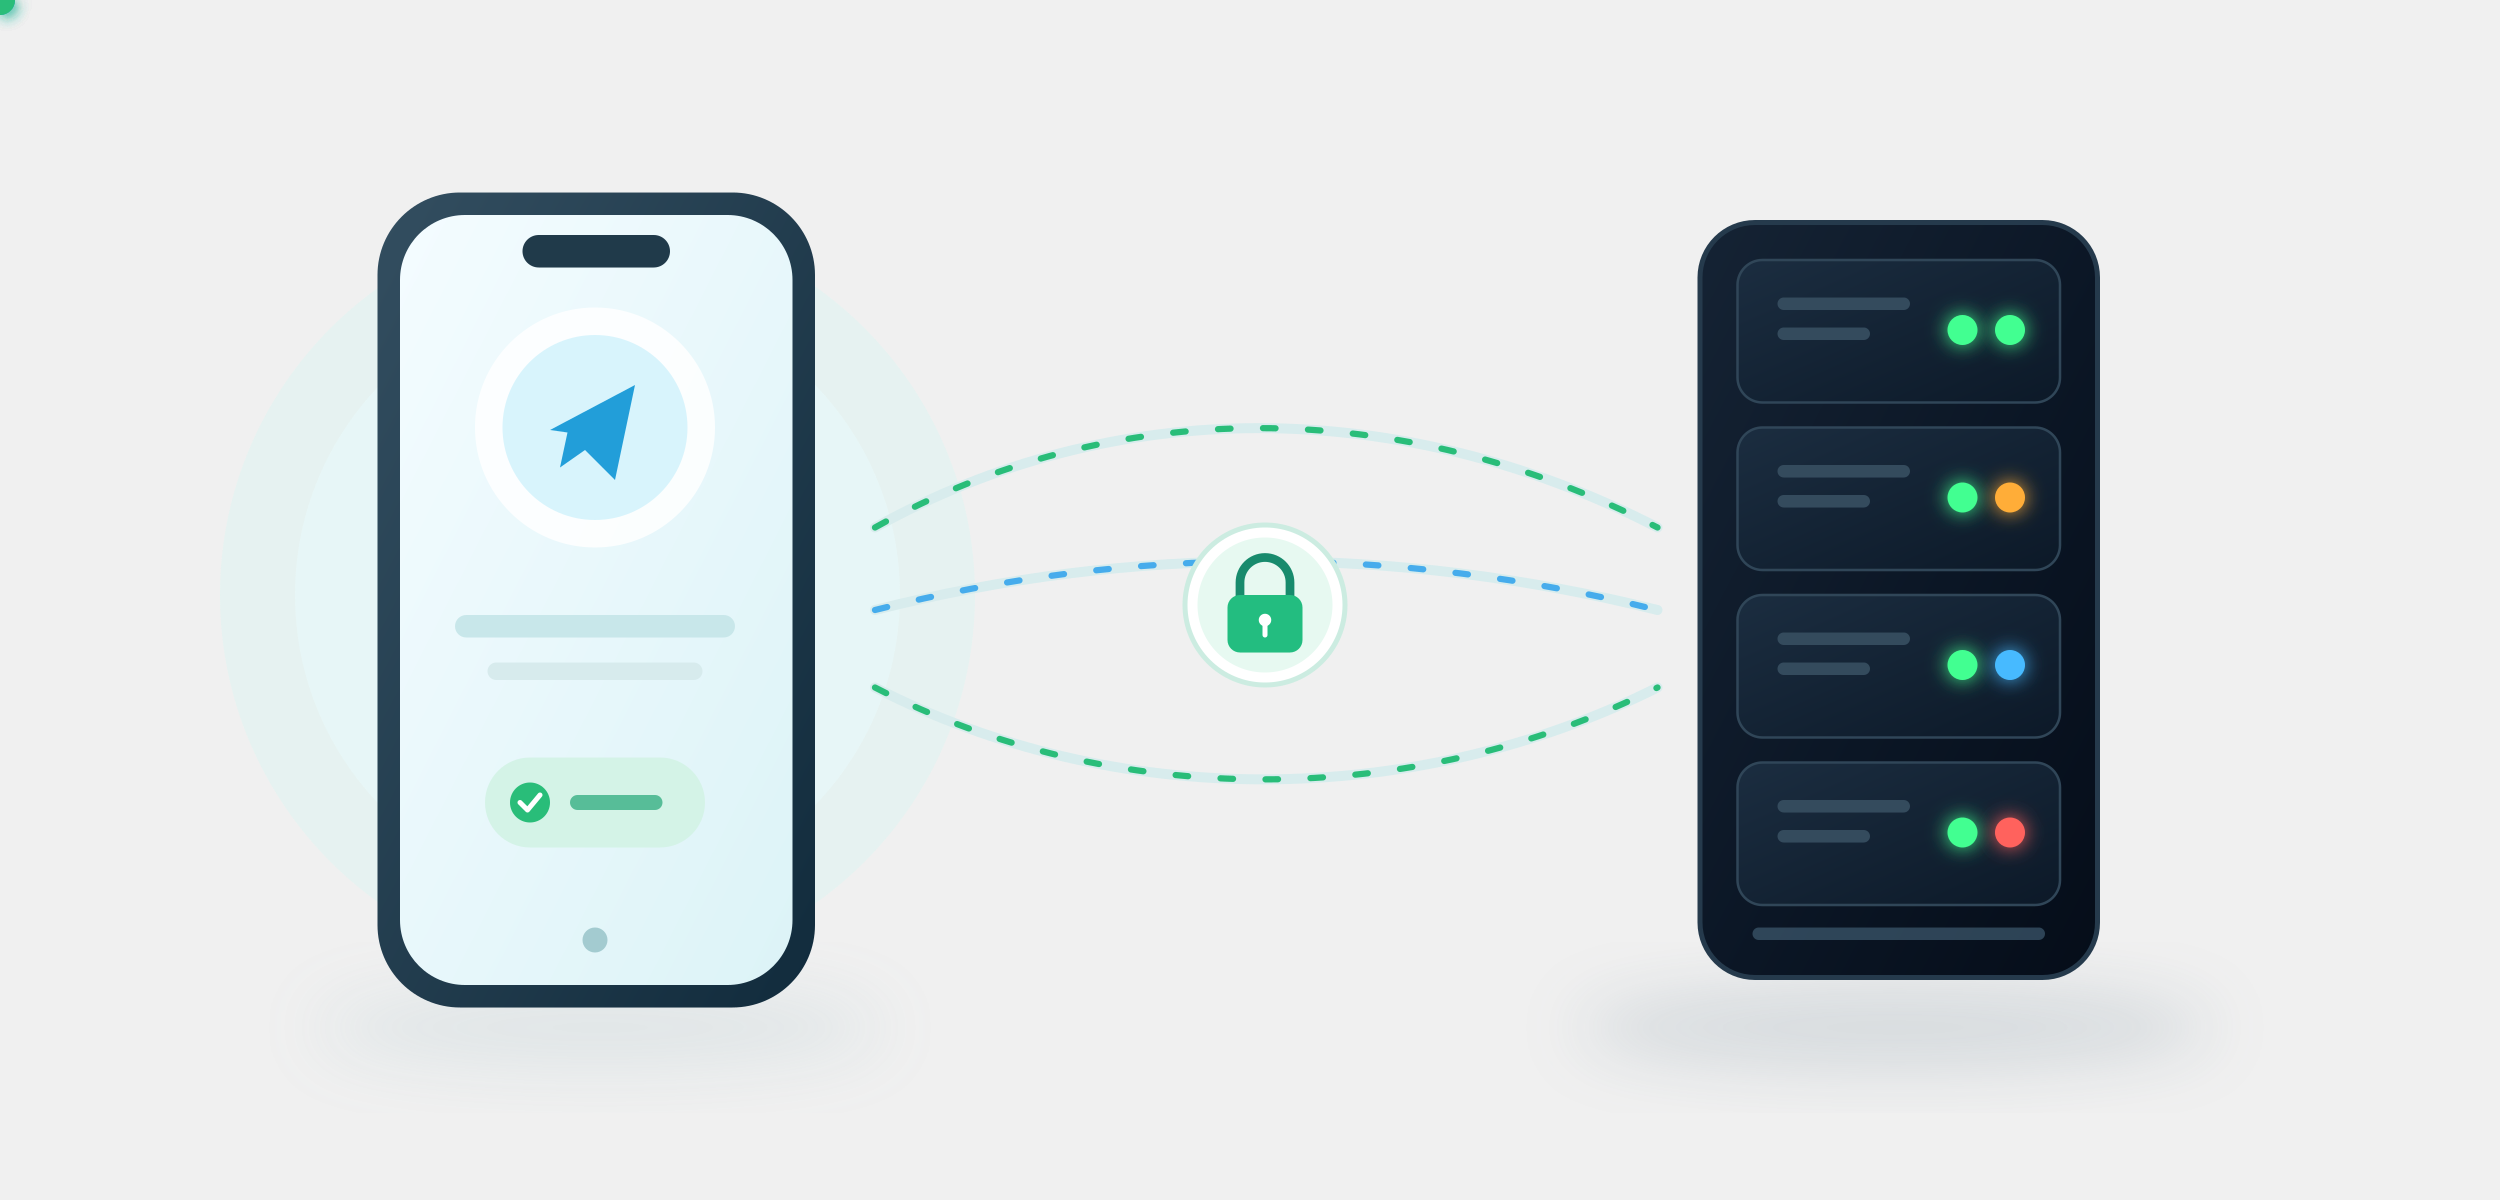
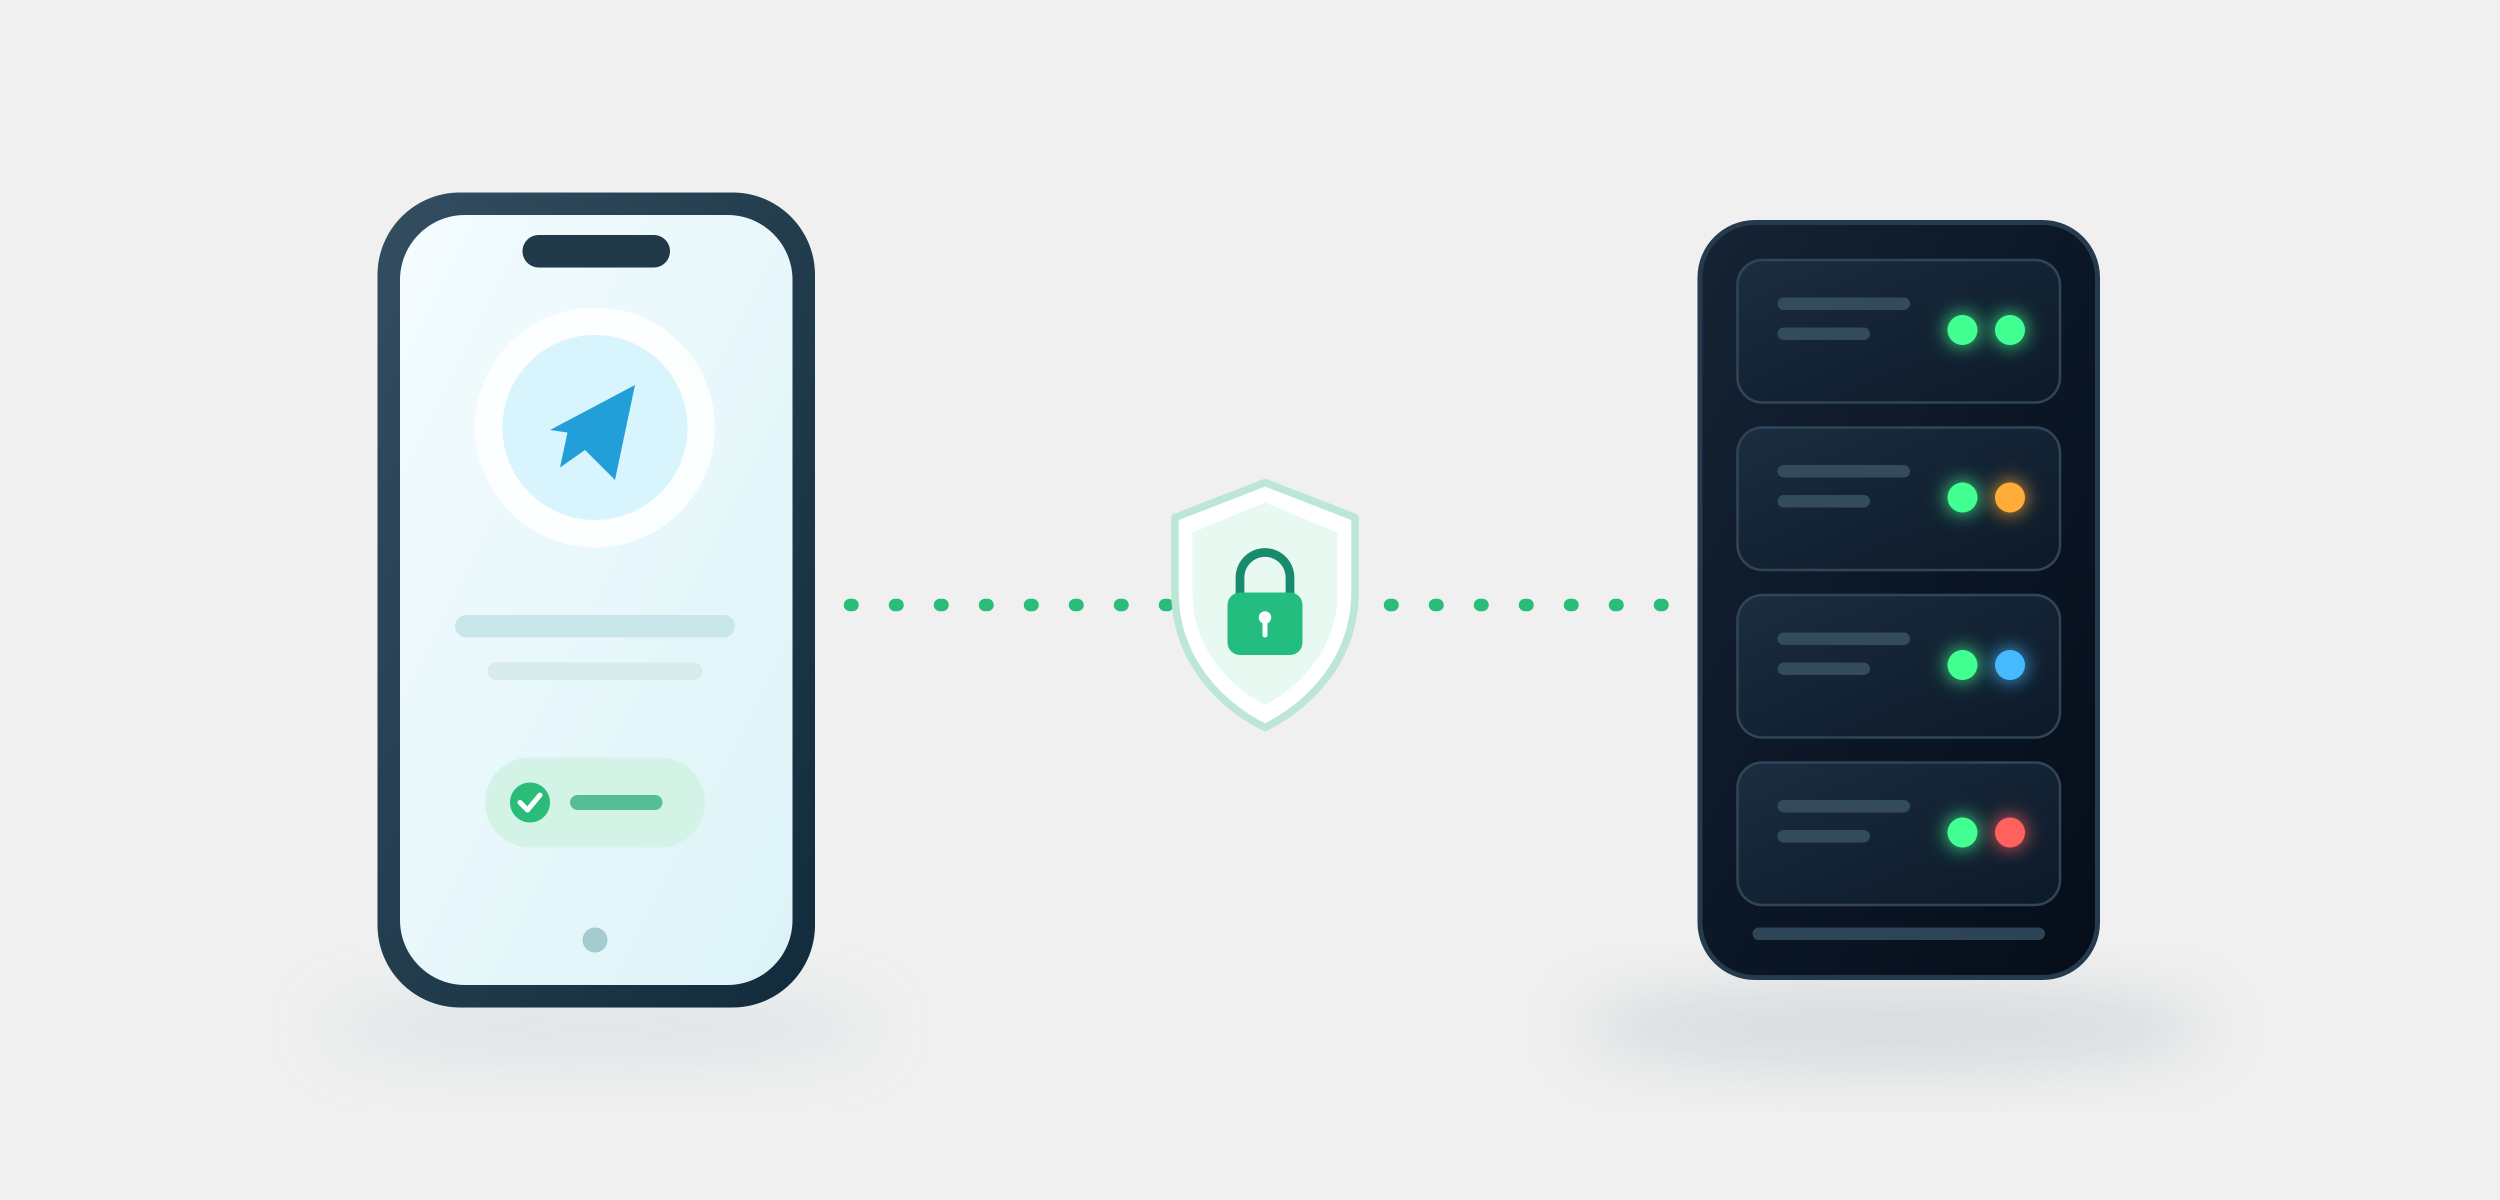
<svg xmlns="http://www.w3.org/2000/svg" viewBox="0 0 1000 480" role="img" aria-labelledby="title desc">
  <style>
- .phone{animation:float 4s ease-in-out infinite}.server{animation:float 5s ease-in-out -1.5s infinite}.halo{animation:halo 3s ease-in-out infinite;transform-origin:239px 238px}.connection{stroke-dasharray:5 13;animation:flow 1.3s linear infinite}.reverse{animation-direction:reverse}.light{animation:blink 2.2s ease-in-out infinite;filter:url(#light-glow)}.light:nth-child(2n){animation-delay:-.8s}.light:nth-child(3n){animation-delay:-1.6s}.light:nth-child(5n){animation-duration:3.1s}.lock{animation:pulse 3s ease-in-out infinite;transform-origin:505px 241px}.signal{filter:url(#signal-glow);animation:signal 2.8s linear infinite}.signal.inbound{animation-duration:3.2s;animation-delay:-1.1s}.signal.bottom{animation-delay:-2s}
- @keyframes float{50%{transform:translateY(-8px)}}@keyframes halo{50%{opacity:.35;transform:scale(1.08)}}@keyframes flow{to{stroke-dashoffset:-36}}@keyframes blink{0%,100%{opacity:1}43%{opacity:.22}56%{opacity:1}73%{opacity:.46}}@keyframes pulse{50%{transform:scale(1.06)}}@keyframes signal{0%,100%{opacity:0}12%,85%{opacity:1}}
- @media(prefers-reduced-motion:reduce){.phone,.server,.halo,.connection,.light,.lock,.signal{animation:none!important}.signal{display:none}}
+ .phone{animation:float 4s ease-in-out infinite}.server{animation:float 5s ease-in-out -1.5s infinite}
+ .connection{stroke-dasharray:1 17;animation:flow 1.8s ease-in-out infinite alternate}
+ .light{animation:blink 2.2s ease-in-out infinite;filter:url(#light-glow)}.light:nth-child(2n){animation-delay:-.8s}.light:nth-child(3n){animation-delay:-1.6s}.light:nth-child(5n){animation-duration:3.1s}
+ .lock{animation:pulse 3s ease-in-out infinite;transform-origin:505px 241px}
+ @keyframes float{50%{transform:translateY(-8px)}}@keyframes flow{from{stroke-dashoffset:0}to{stroke-dashoffset:-72}}@keyframes blink{0%,100%{opacity:1}43%{opacity:.22}56%{opacity:1}73%{opacity:.46}}@keyframes pulse{50%{transform:scale(1.06)}}
+ @media(prefers-reduced-motion:reduce){.phone,.server,.connection,.light,.lock{animation:none!important}}
</style>
  <defs>
    <linearGradient id="phone-body" x2="1" y2="1">
      <stop stop-color="#334e60" />
      <stop offset="1" stop-color="#112b3c" />
    </linearGradient>
    <linearGradient id="screen" x2="1" y2="1">
      <stop stop-color="#f4fcff" />
      <stop offset="1" stop-color="#dcf3f7" />
    </linearGradient>
    <linearGradient id="server-body" x2="1" y2="1">
      <stop stop-color="#152334" />
      <stop offset=".55" stop-color="#0b1625" />
      <stop offset="1" stop-color="#050d19" />
    </linearGradient>
    <linearGradient id="server-bay" x2="1" y2="1">
      <stop stop-color="#1b2d40" />
      <stop offset="1" stop-color="#0c1928" />
    </linearGradient>
    <filter id="shadow" x="-40%" y="-50%" width="180%" height="200%">
      <feGaussianBlur stdDeviation="13" />
    </filter>
    <filter id="light-glow" x="-250%" y="-250%" width="600%" height="600%">
      <feGaussianBlur in="SourceGraphic" stdDeviation="4" result="blur" />
      <feMerge>
        <feMergeNode in="blur" />
        <feMergeNode in="SourceGraphic" />
      </feMerge>
    </filter>
-     <filter id="signal-glow" x="-150%" y="-150%" width="400%" height="400%">
-       <feGaussianBlur in="SourceGraphic" stdDeviation="3" result="blur" />
-       <feMerge>
-         <feMergeNode in="blur" />
-         <feMergeNode in="SourceGraphic" />
-       </feMerge>
-     </filter>
  </defs>
  <ellipse cx="240" cy="411" rx="114" ry="17" fill="#6999a6" opacity=".12" filter="url(#shadow)" />
  <ellipse cx="758" cy="411" rx="128" ry="17" fill="#456478" opacity=".16" filter="url(#shadow)" />
-   <circle class="halo" cx="239" cy="238" r="151" fill="#d8f6f2" opacity=".42" />
-   <circle cx="239" cy="238" r="121" fill="#e8f9fa" opacity=".65" />
-   <g fill="none" stroke-linecap="round">
-     <path d="M350 211 C445 158 560 158 663 211" stroke="#d8eced" stroke-width="4" />
-     <path class="connection " d="M350 211 C445 158 560 158 663 211" stroke="#29bd79" stroke-width="2.5" />
-   </g>
-   <circle class="signal " r="6" fill="#29bd79">
-     <animateMotion dur="2.8s" repeatCount="indefinite" path="M350 211 C445 158 560 158 663 211" keyPoints="0;1" keyTimes="0;1" calcMode="linear" begin="0s" />
-   </circle>
-   <g fill="none" stroke-linecap="round">
-     <path d="M350 244 C453 218 558 218 663 244" stroke="#d8eced" stroke-width="4" />
-     <path class="connection reverse" d="M350 244 C453 218 558 218 663 244" stroke="#46acec" stroke-width="2.5" />
-   </g>
-   <circle class="signal inbound" r="6" fill="#46acec">
-     <animateMotion dur="3.2s" repeatCount="indefinite" path="M350 244 C453 218 558 218 663 244" keyPoints="1;0" keyTimes="0;1" calcMode="linear" begin="-1.1s" />
-   </circle>
-   <g fill="none" stroke-linecap="round">
-     <path d="M350 275 C445 324 565 324 663 275" stroke="#d8eced" stroke-width="4" />
-     <path class="connection " d="M350 275 C445 324 565 324 663 275" stroke="#29bd79" stroke-width="2.5" />
-   </g>
-   <circle class="signal bottom" r="6" fill="#29bd79">
-     <animateMotion dur="2.8s" repeatCount="indefinite" path="M350 275 C445 324 565 324 663 275" keyPoints="0;1" keyTimes="0;1" calcMode="linear" begin="-2s" />
-   </circle>
+   <path class="connection" d="M340 242 H668" fill="none" stroke="#29bd79" stroke-width="5" stroke-linecap="round" />
  <g class="phone">
    <rect x="151" y="77" width="175" height="326" rx="33" fill="url(#phone-body)" />
    <rect x="160" y="86" width="157" height="308" rx="26" fill="url(#screen)" />
    <rect x="209" y="94" width="59" height="13" rx="6.5" fill="#203a4a" />
    <circle cx="238" cy="376" r="5" fill="#a3cbd0" />
    <circle cx="238" cy="171" r="48" fill="#fff" opacity=".84" />
    <circle cx="238" cy="171" r="37" fill="#d8f4fc" />
    <path d="M220 172l34-18-8 38-12-12-10 7 3-14z" fill="#229ed9" />
    <rect x="182" y="246" width="112" height="9" rx="4.5" fill="#c8e7ea" />
    <rect x="195" y="265" width="86" height="7" rx="3.5" fill="#d7ebed" />
    <rect x="194" y="303" width="88" height="36" rx="18" fill="#d4f3e7" />
    <circle cx="212" cy="321" r="8" fill="#29bd79" />
    <path d="M208 321l3 3 5-6" fill="none" stroke="white" stroke-width="2" stroke-linecap="round" stroke-linejoin="round" />
    <rect x="228" y="318" width="37" height="6" rx="3" fill="#57bd98" />
  </g>
  <g class="server">
    <rect x="680" y="89" width="159" height="302" rx="22" fill="url(#server-body)" stroke="#253a4c" stroke-width="2" />
    <rect x="695" y="104" width="129" height="57" rx="10" fill="url(#server-bay)" stroke="#304658" />
    <rect x="711" y="119" width="53" height="5" rx="2.5" fill="#344b5d" />
    <rect x="711" y="131" width="37" height="5" rx="2.5" fill="#344b5d" />
    <rect x="695" y="171" width="129" height="57" rx="10" fill="url(#server-bay)" stroke="#304658" />
    <rect x="711" y="186" width="53" height="5" rx="2.5" fill="#344b5d" />
    <rect x="711" y="198" width="37" height="5" rx="2.5" fill="#344b5d" />
    <rect x="695" y="238" width="129" height="57" rx="10" fill="url(#server-bay)" stroke="#304658" />
    <rect x="711" y="253" width="53" height="5" rx="2.5" fill="#344b5d" />
    <rect x="711" y="265" width="37" height="5" rx="2.5" fill="#344b5d" />
    <rect x="695" y="305" width="129" height="57" rx="10" fill="url(#server-bay)" stroke="#304658" />
    <rect x="711" y="320" width="53" height="5" rx="2.5" fill="#344b5d" />
    <rect x="711" y="332" width="37" height="5" rx="2.5" fill="#344b5d" />
    <g>
      <circle class="light" cx="785" cy="132" r="6" fill="#43ff91" />
      <circle class="light" cx="804" cy="132" r="6" fill="#43ff91" />
      <circle class="light" cx="785" cy="199" r="6" fill="#43ff91" />
      <circle class="light" cx="804" cy="199" r="6" fill="#ffad38" />
      <circle class="light" cx="785" cy="266" r="6" fill="#43ff91" />
      <circle class="light" cx="804" cy="266" r="6" fill="#46baff" />
      <circle class="light" cx="785" cy="333" r="6" fill="#43ff91" />
      <circle class="light" cx="804" cy="333" r="6" fill="#ff625d" />
    </g>
    <rect x="701" y="371" width="117" height="5" rx="2.5" fill="#426074" opacity=".65" />
  </g>
  <g class="lock">
-     <circle cx="506" cy="242" r="32" fill="#fff" stroke="#ccece1" stroke-width="2" />
-     <circle cx="506" cy="242" r="27" fill="#e7f9f1" />
-     <path d="M496 239v-6a10 10 0 0 1 20 0v6" fill="none" stroke="#188b6d" stroke-width="3.5" stroke-linecap="round" />
-     <rect x="491" y="238" width="30" height="23" rx="5" fill="#23bd80" />
-     <circle cx="506" cy="248" r="2.5" fill="white" />
-     <path d="M506 250v4" stroke="white" stroke-width="2" stroke-linecap="round" />
+     <path class="shield" d="M506 193 L542 207 V237 C542 262 526 281 506 291 C486 281 470 262 470 237 V207 Z" fill="#fff" stroke="#bce6d6" stroke-width="3" stroke-linejoin="round" />
+     <path d="M506 201 L535 213 V237 C535 257 523 273 506 282 C489 273 477 257 477 237 V213 Z" fill="#e7f9f1" />
+     <path d="M496 238v-7a10 10 0 0 1 20 0v7" fill="none" stroke="#188b6d" stroke-width="3.5" stroke-linecap="round" />
+     <rect x="491" y="237" width="30" height="25" rx="5" fill="#23bd80" />
+     <circle cx="506" cy="247" r="2.5" fill="white" />
+     <path d="M506 249v5" stroke="white" stroke-width="2" stroke-linecap="round" />
  </g>
</svg>
